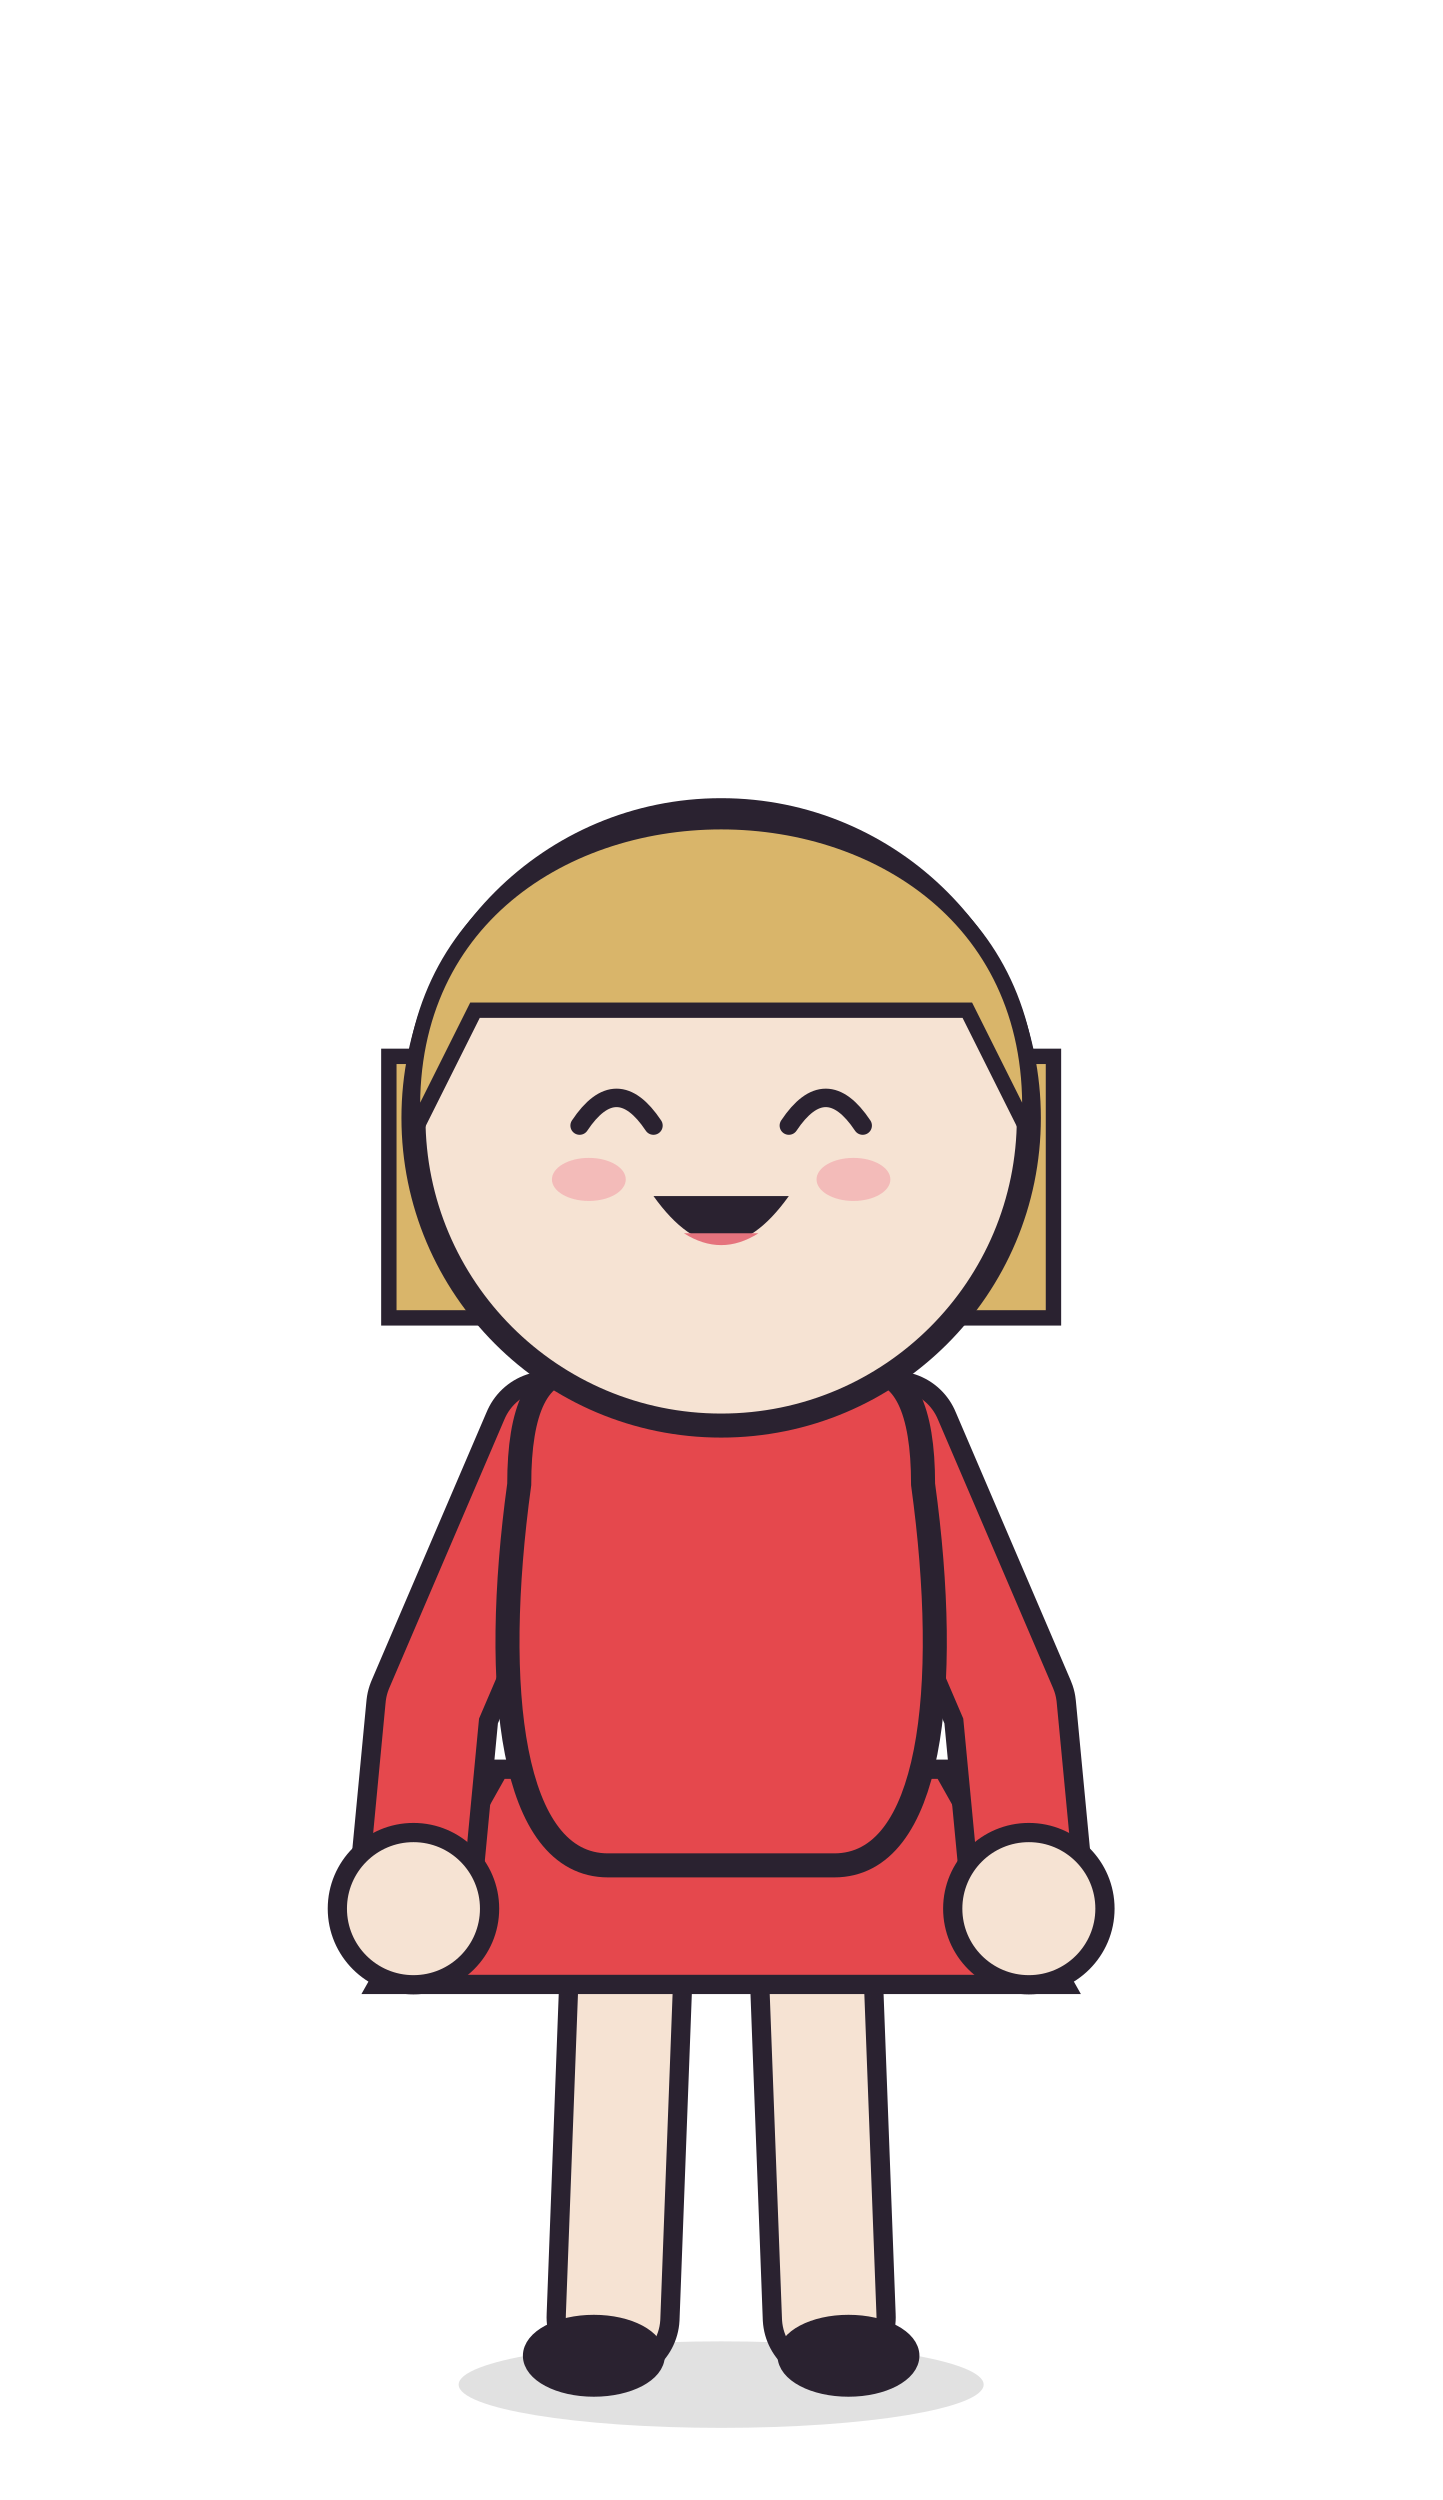
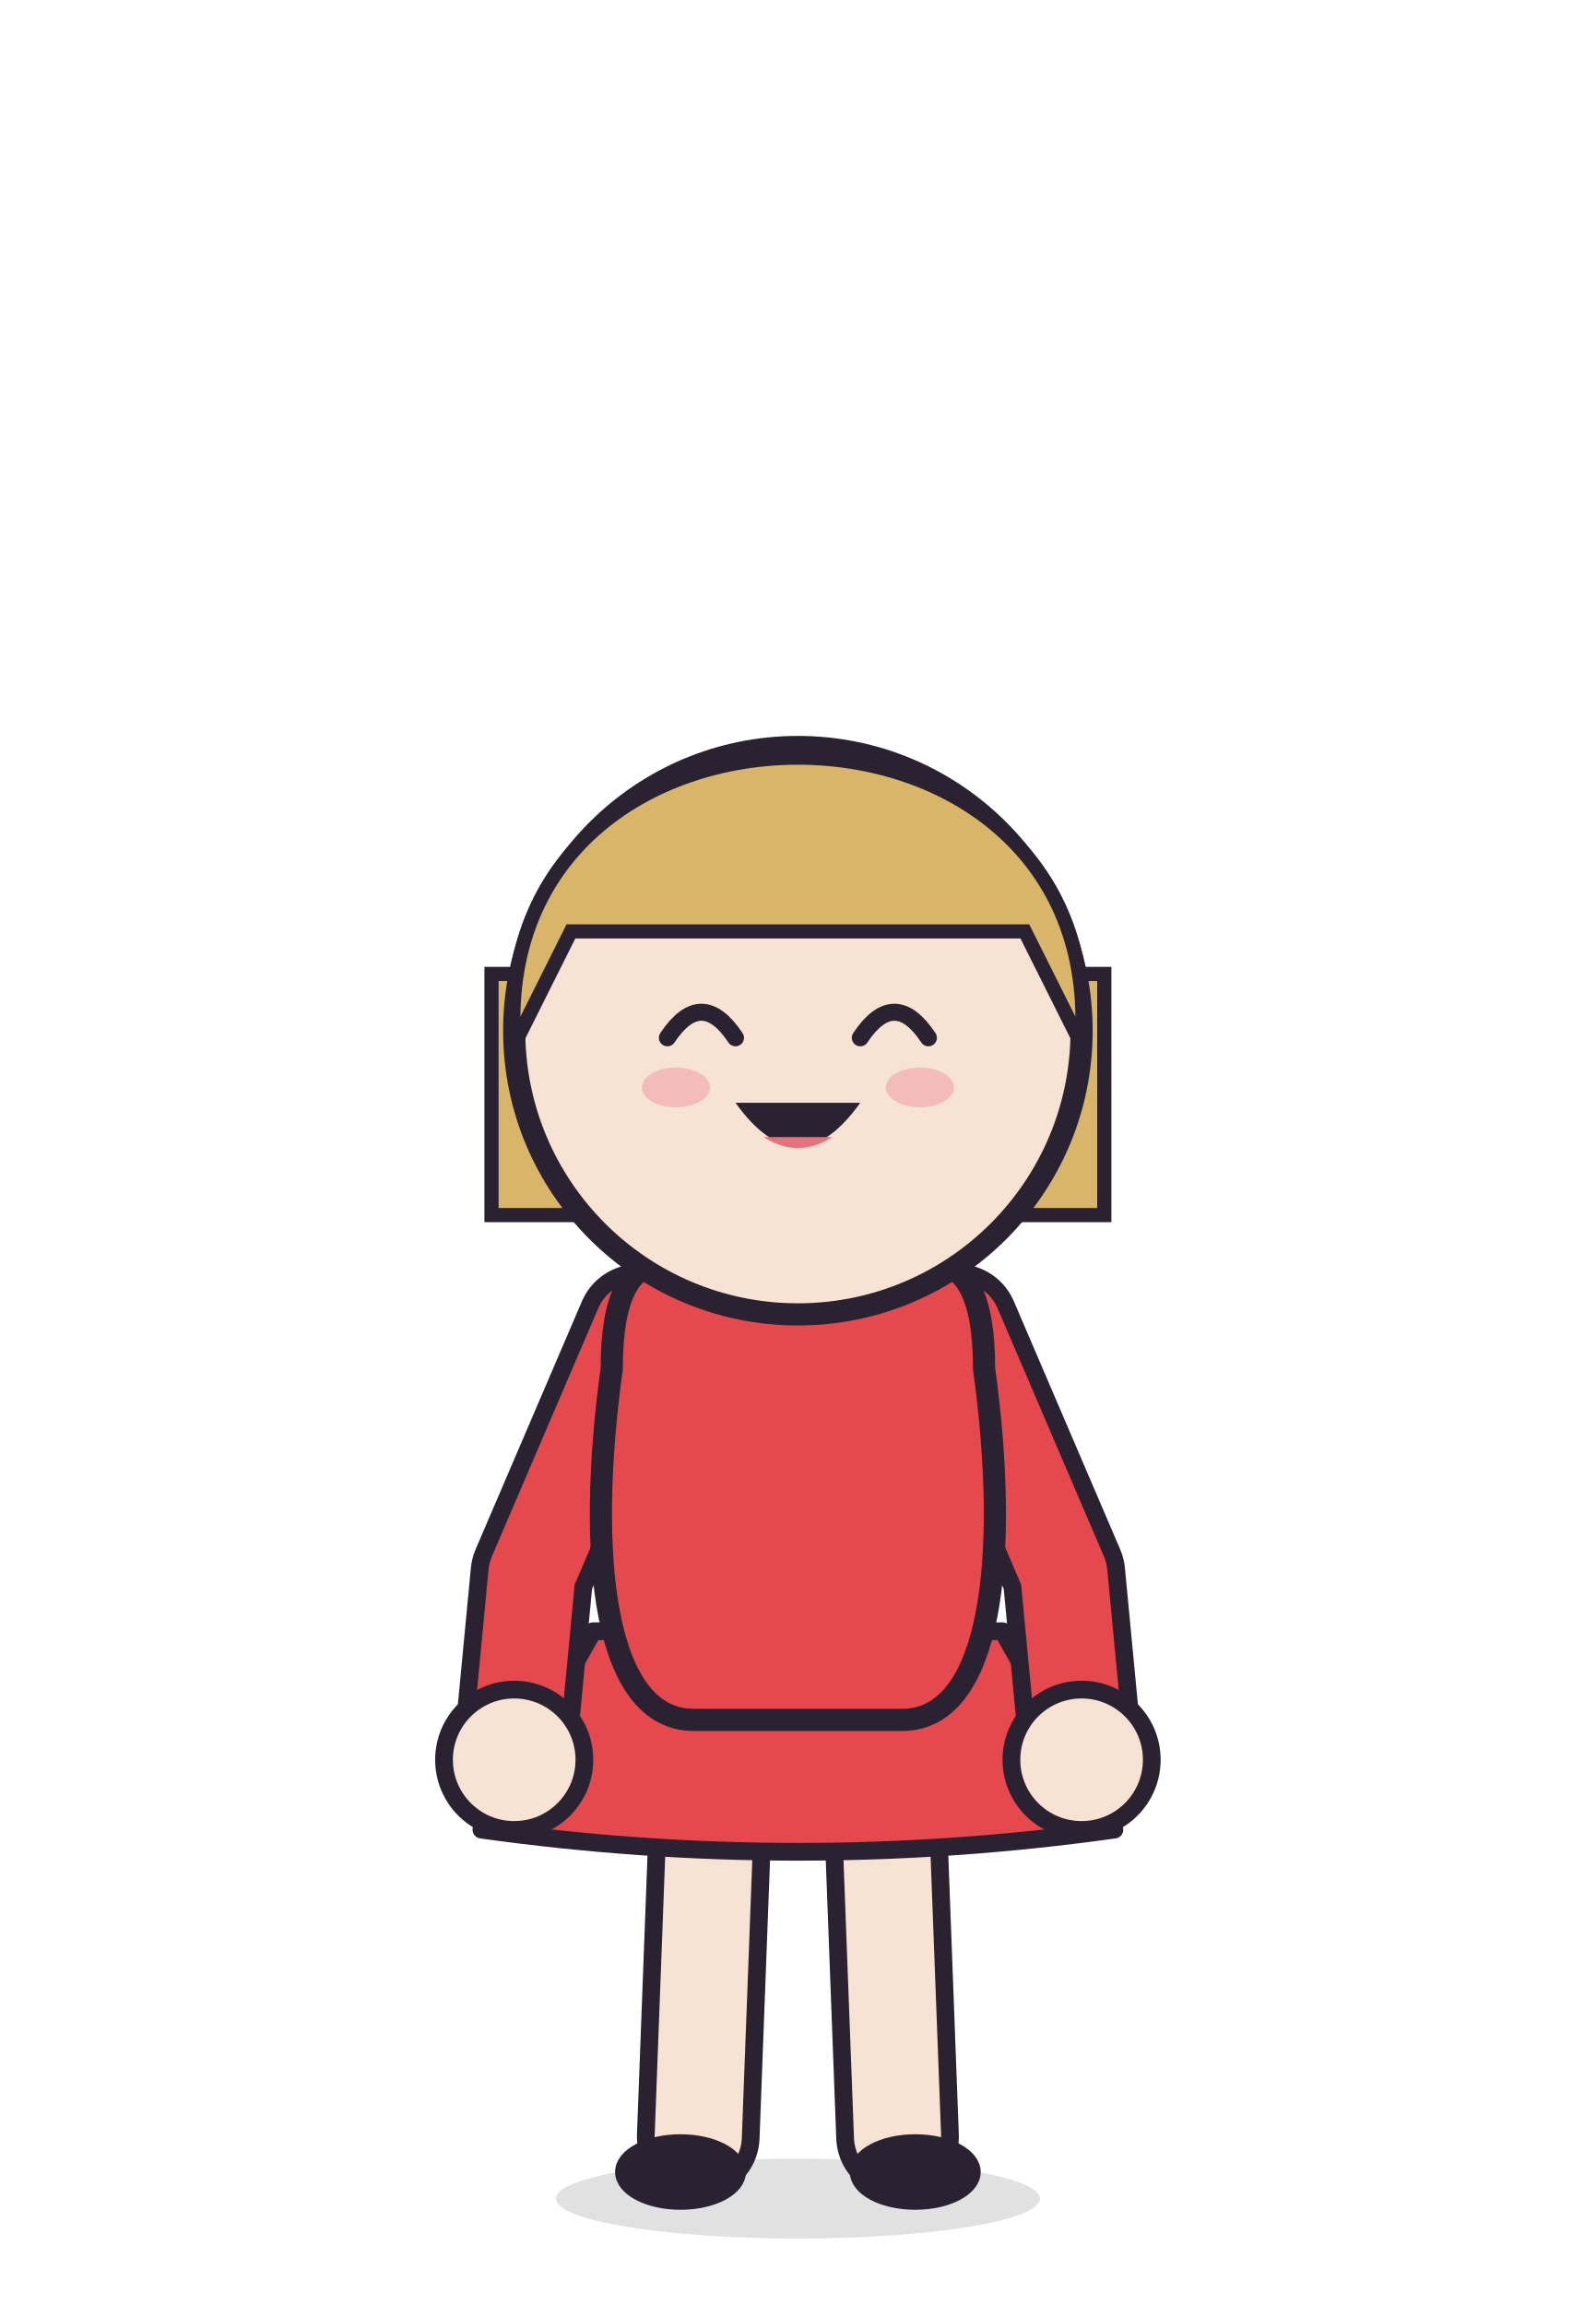
- <svg xmlns="http://www.w3.org/2000/svg" viewBox="0 0 300 520" width="300" height="520">
-   <ellipse cx="150" cy="496" rx="54.6" ry="9" fill="#000" opacity="0.12" />
-   <path d="M131.52 376 L127.52 482 M168.48 376 L172.48 482" stroke="#2a2230" stroke-width="27.665" stroke-linecap="round" stroke-linejoin="round" fill="none" />
-   <path d="M131.52 376 L127.52 482 M168.48 376 L172.48 482" stroke="#f6e3d3" stroke-width="19.665" stroke-linecap="round" stroke-linejoin="round" fill="none" />
-   <ellipse cx="123.52" cy="490" rx="13.26" ry="7.02" fill="#2a2230" stroke="#2a2230" stroke-width="3" />
-   <ellipse cx="176.48" cy="490" rx="13.26" ry="7.02" fill="#2a2230" stroke="#2a2230" stroke-width="3" />
-   <path d="M103.8 368 L78.6 412.76 H221.4 L196.2 368 z" fill="#e5484d" stroke="#2a2230" stroke-width="4" />
-   <path d="M114 299 L90 355 L86 397" stroke="#2a2230" stroke-width="27.665" stroke-linecap="round" stroke-linejoin="round" fill="none" />
-   <path d="M114 299 L90 355 L86 397" stroke="#e5484d" stroke-width="19.665" stroke-linecap="round" stroke-linejoin="round" fill="none" />
-   <path d="M186 299 L210 355 L214 397" stroke="#2a2230" stroke-width="27.665" stroke-linecap="round" stroke-linejoin="round" fill="none" />
-   <path d="M186 299 L210 355 L214 397" stroke="#e5484d" stroke-width="19.665" stroke-linecap="round" stroke-linejoin="round" fill="none" />
-   <circle cx="86" cy="397" r="15.832" fill="#f6e3d3" stroke="#2a2230" stroke-width="4" />
-   <circle cx="214" cy="397" r="15.832" fill="#f6e3d3" stroke="#2a2230" stroke-width="4" />
-   <path d="M119.76 285 Q108 285 108 308.75 C102.12 351.5 106.32 388 126.48 388 H173.52 C193.68 388 197.88 351.5 192 308.75 Q192 285 180.24 285 z" fill="#e5484d" stroke="#2a2230" stroke-width="5" />
-   <path d="M80.88 219.72 v54.4 h138.24 v-54.4 z" fill="#d9b56a" stroke="#2a2230" stroke-width="3.2" />
-   <circle cx="150" cy="232.52" r="64" fill="#f6e3d3" stroke="#2a2230" stroke-width="5" />
-   <path d="M86 235.72 C79.6 149.32, 220.4 149.32, 214 235.72 L201.2 210.12 H98.8 z" fill="#d9b56a" stroke="#2a2230" stroke-width="3.2" />
-   <path d="M120.56 234.12 q7.68 -11.52 15.36 0 M164.08 234.12 q7.68 -11.52 15.36 0" stroke="#2a2230" stroke-width="3.84" fill="none" stroke-linecap="round" />
-   <path d="M135.92 248.776 q14.08 19.712 28.16 0 z" fill="#2a2230" />
-   <path d="M142.256 256.52 q7.744 4.928 15.488 0" fill="#e5737d" />
-   <ellipse cx="122.48" cy="245.32" rx="7.68" ry="4.48" fill="#f2a0a8" opacity="0.6" />
-   <ellipse cx="177.52" cy="245.32" rx="7.68" ry="4.48" fill="#f2a0a8" opacity="0.6" />
+ <svg xmlns="http://www.w3.org/2000/svg" viewBox="0 0 360 520" width="360" height="520">
+   <ellipse cx="180" cy="496" rx="54.6" ry="9" fill="#000" opacity="0.12" />
+   <path d="M161.52 376 L157.52 482 M198.48 376 L202.48 482" stroke="#2a2230" stroke-width="27.665" stroke-linecap="round" stroke-linejoin="round" fill="none" />
+   <path d="M161.52 376 L157.52 482 M198.48 376 L202.48 482" stroke="#f6e3d3" stroke-width="19.665" stroke-linecap="round" stroke-linejoin="round" fill="none" />
+   <ellipse cx="153.52" cy="490" rx="13.26" ry="7.02" fill="#2a2230" stroke="#2a2230" stroke-width="3" />
+   <ellipse cx="206.48" cy="490" rx="13.26" ry="7.02" fill="#2a2230" stroke="#2a2230" stroke-width="3" />
+   <path d="M133.8 368 L108.6 412.76 Q180 422.76 251.4 412.76 L226.2 368 z" fill="#e5484d" stroke="#2a2230" stroke-width="4" stroke-linejoin="round" />
+   <path d="M144 299 L120 355 L116 397" stroke="#2a2230" stroke-width="27.665" stroke-linecap="round" stroke-linejoin="round" fill="none" />
+   <path d="M144 299 L120 355 L116 397" stroke="#e5484d" stroke-width="19.665" stroke-linecap="round" stroke-linejoin="round" fill="none" />
+   <path d="M216 299 L240 355 L244 397" stroke="#2a2230" stroke-width="27.665" stroke-linecap="round" stroke-linejoin="round" fill="none" />
+   <path d="M216 299 L240 355 L244 397" stroke="#e5484d" stroke-width="19.665" stroke-linecap="round" stroke-linejoin="round" fill="none" />
+   <circle cx="116" cy="397" r="15.832" fill="#f6e3d3" stroke="#2a2230" stroke-width="4" />
+   <circle cx="244" cy="397" r="15.832" fill="#f6e3d3" stroke="#2a2230" stroke-width="4" />
+   <clipPath id="t13">
+     <path d="M149.76 285 Q138 285 138 308.75 C132.12 351.5 136.32 388 156.48 388 H203.52 C223.68 388 227.88 351.5 222 308.75 Q222 285 210.24 285 z" />
+   </clipPath>
+   <path d="M149.76 285 Q138 285 138 308.75 C132.12 351.5 136.32 388 156.48 388 H203.52 C223.68 388 227.88 351.5 222 308.75 Q222 285 210.24 285 z" fill="#e5484d" />
+   <g clip-path="url(#t13)" />
+   <path d="M149.76 285 Q138 285 138 308.75 C132.12 351.5 136.32 388 156.48 388 H203.52 C223.68 388 227.88 351.5 222 308.75 Q222 285 210.24 285 z" fill="none" stroke="#2a2230" stroke-width="5" />
+   <path d="M110.88 219.72 v54.4 h138.24 v-54.4 z" fill="#d9b56a" stroke="#2a2230" stroke-width="3.2" />
+   <circle cx="180" cy="232.52" r="64" fill="#f6e3d3" stroke="#2a2230" stroke-width="5" />
+   <path d="M116 235.72 C109.6 149.32, 250.4 149.32, 244 235.72 L231.2 210.12 H128.8 z" fill="#d9b56a" stroke="#2a2230" stroke-width="3.2" />
+   <path d="M150.56 234.12 q7.68 -11.52 15.36 0 M194.08 234.12 q7.68 -11.52 15.36 0" stroke="#2a2230" stroke-width="3.84" fill="none" stroke-linecap="round" />
+   <path d="M165.92 248.776 q14.08 19.712 28.16 0 z" fill="#2a2230" />
+   <path d="M172.256 256.52 q7.744 4.928 15.488 0" fill="#e5737d" />
+   <ellipse cx="152.48" cy="245.32" rx="7.68" ry="4.48" fill="#f2a0a8" opacity="0.6" />
+   <ellipse cx="207.52" cy="245.32" rx="7.68" ry="4.48" fill="#f2a0a8" opacity="0.6" />
</svg>
